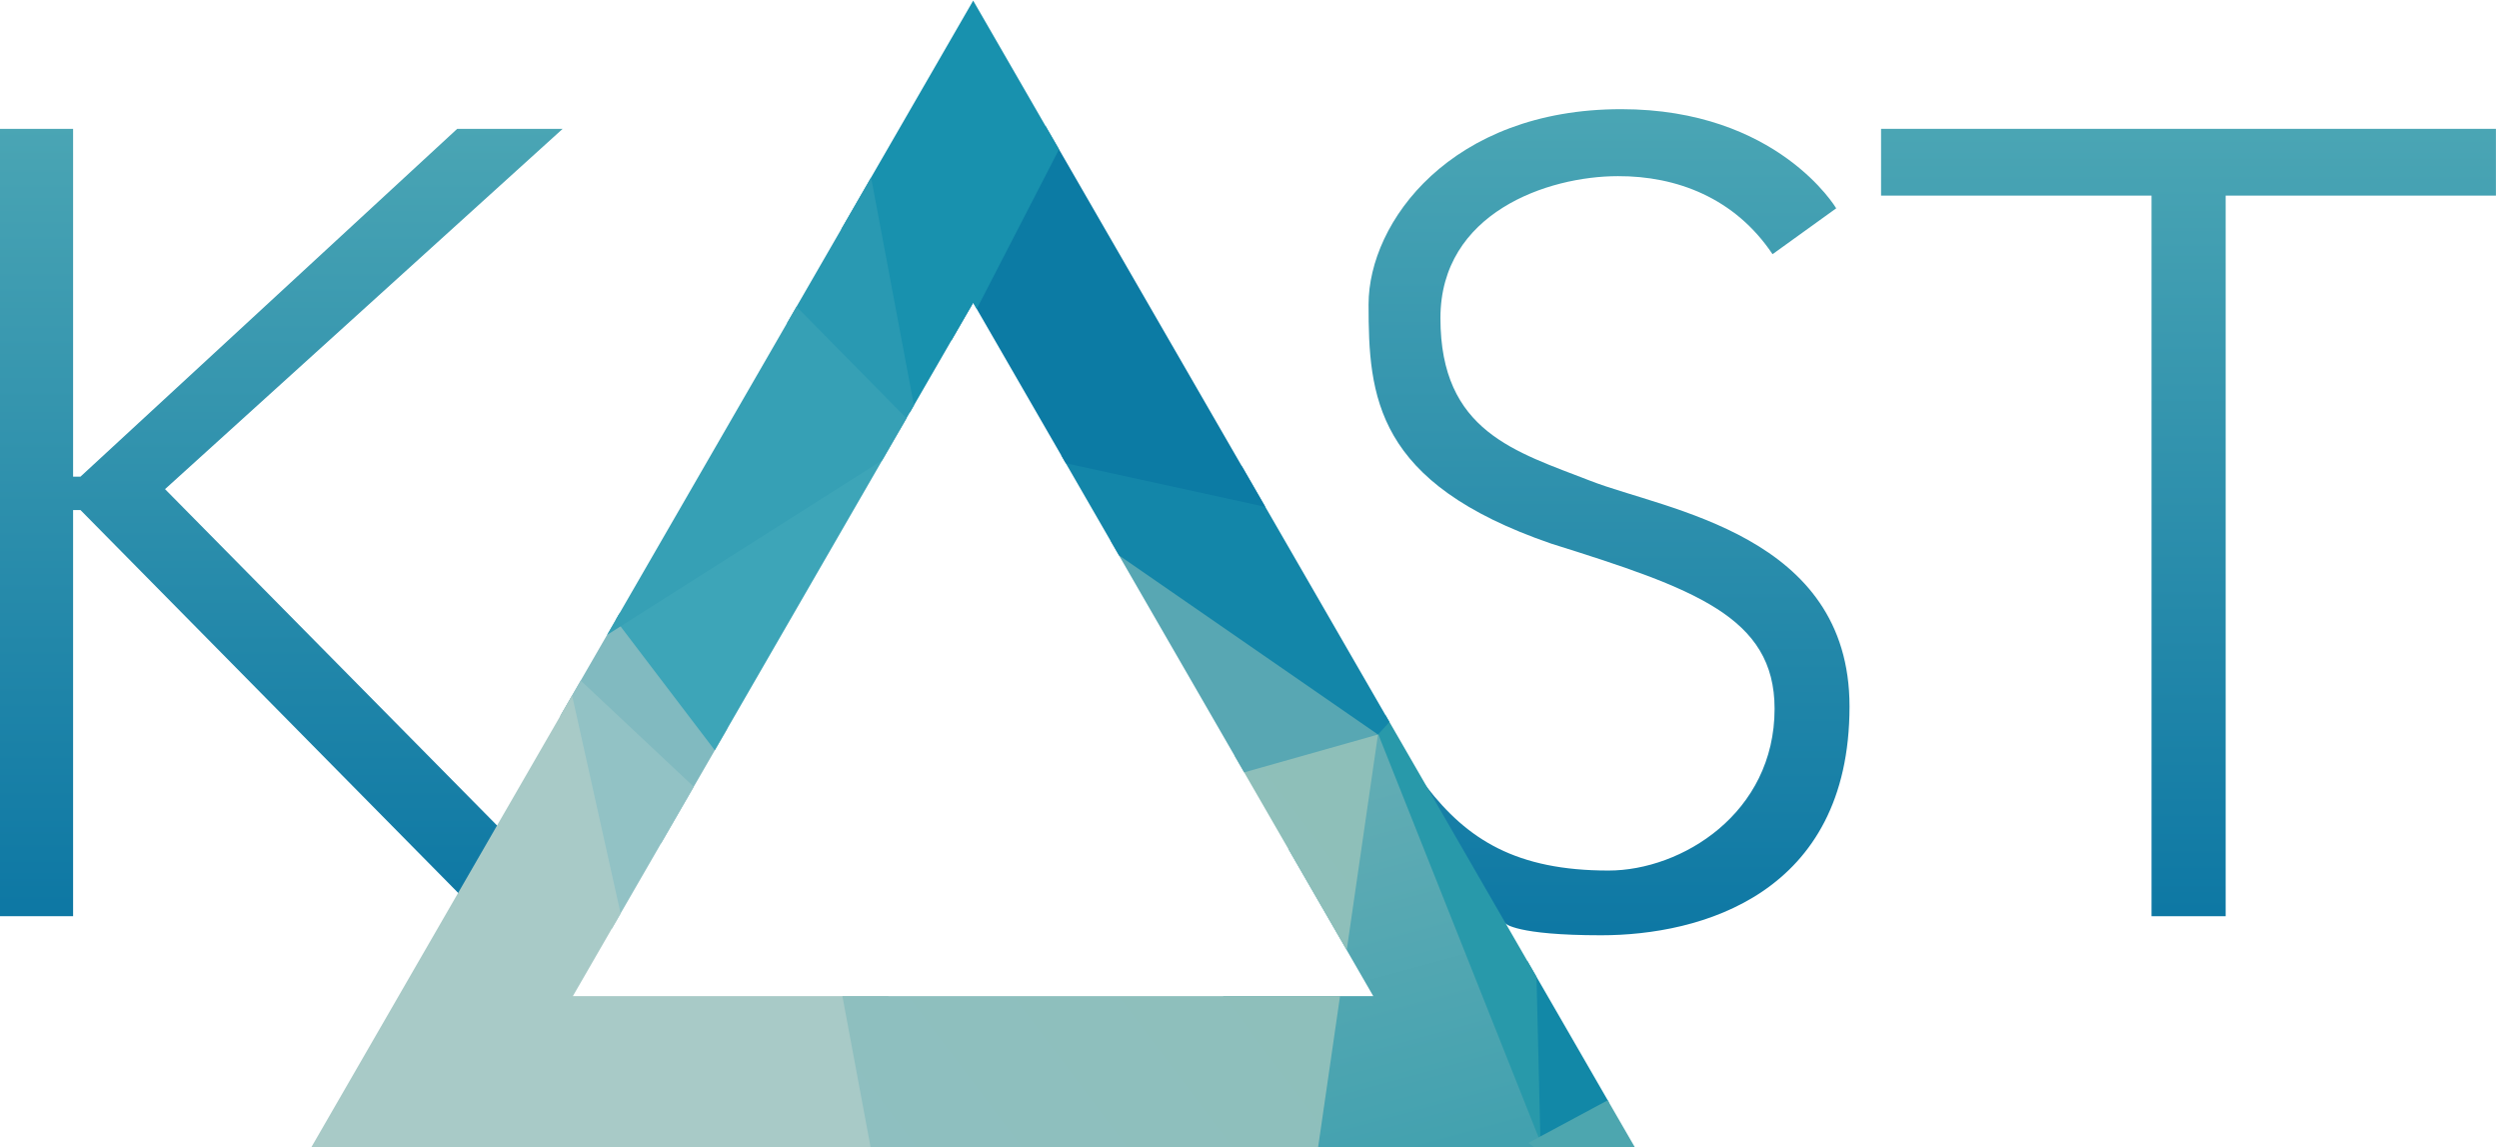
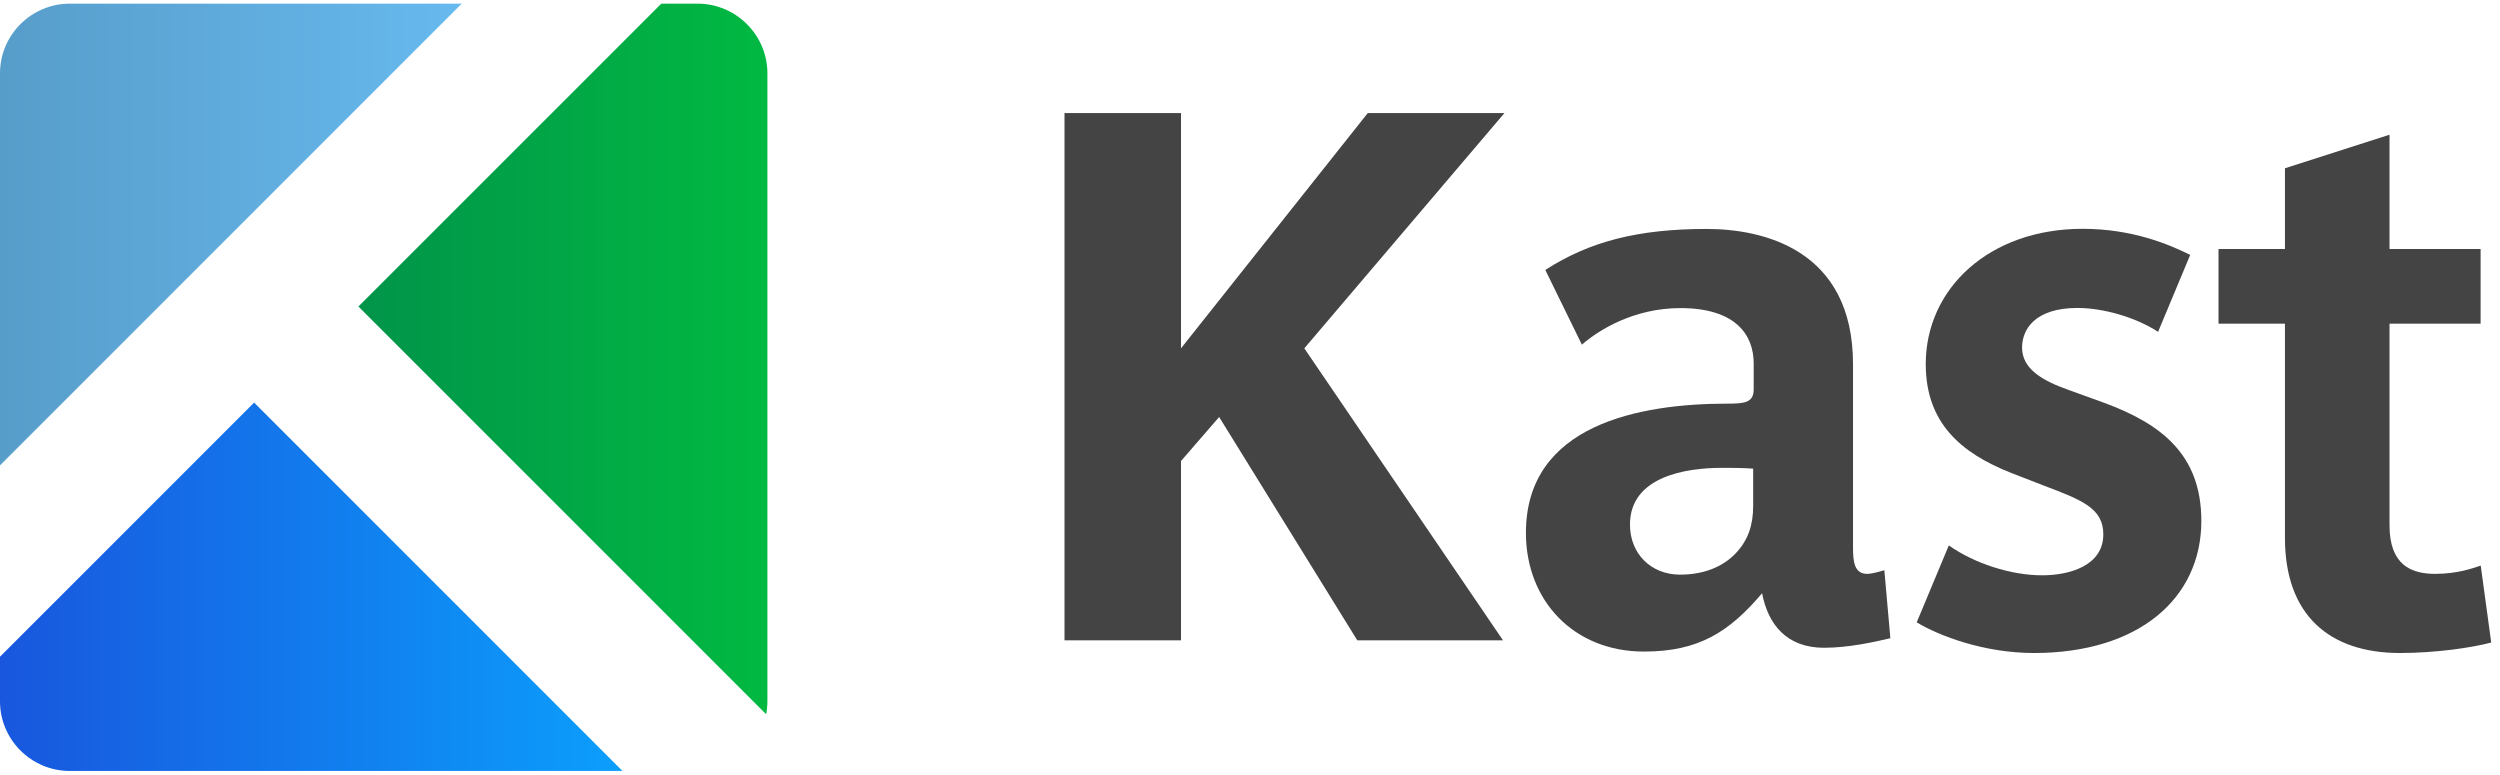
- <svg xmlns="http://www.w3.org/2000/svg" xmlns:xlink="http://www.w3.org/1999/xlink" version="1.1" id="Layer_1" x="0px" y="0px" viewBox="0 0 1220.5 559.9" style="enable-background:new 0 0 1220.5 559.9;" xml:space="preserve">
+ <svg xmlns="http://www.w3.org/2000/svg" xmlns:xlink="http://www.w3.org/1999/xlink" version="1.1" id="Layer_1" x="0px" y="0px" viewBox="0 0 1907.7 591.1" style="enable-background:new 0 0 1907.7 591.1;" xml:space="preserve">
  <style type="text/css">
- 	.st0{fill:url(#SVGID_1_);}
- 	.st1{fill:url(#SVGID_2_);}
- 	.st2{clip-path:url(#SVGID_4_);}
- 	.st3{fill:#81BAC0;}
- 	.st4{fill:#92C2C5;}
- 	.st5{fill:#A8CAC7;}
- 	.st6{fill:#1288A7;}
- 	.st7{fill:#2899AA;}
- 	.st8{fill:url(#SVGID_5_);}
- 	.st9{fill:url(#SVGID_6_);}
- 	.st10{fill:#58A7B3;}
- 	.st11{fill:#1386A9;}
- 	.st12{fill:#0C7BA4;}
- 	.st13{fill:#1891AE;}
- 	.st14{fill:#2999B2;}
- 	.st15{fill:#3DA5B8;}
- 	.st16{fill:#36A0B5;}
- 	.st17{fill:#4DA6AF;}
- 	.st18{fill:url(#SVGID_7_);}
+ 	.st0{clip-path:url(#SVGID_2_);fill:url(#SVGID_3_);}
+ 	.st1{clip-path:url(#SVGID_2_);fill:url(#SVGID_4_);}
+ 	.st2{clip-path:url(#SVGID_2_);fill:url(#SVGID_5_);}
+ 	.st3{fill:#444444;}
</style>
  <g>
-     <linearGradient id="SVGID_1_" gradientUnits="userSpaceOnUse" x1="785.901" y1="55.479" x2="785.901" y2="454.065">
-       <stop offset="0" style="stop-color:#4AA5B4" />
-       <stop offset="1" style="stop-color:#0E78A4" />
-     </linearGradient>
-     <path class="st0" d="M865.7,124.1l31.1-22.4c0,0-28.6-48.4-105-48.4c-83.1,0-123.4,55.1-123.4,95.3c0,44.9,3.1,87.2,89.2,116.8   c69.8,21.9,109.1,35.7,109.1,80.6c0,51-45.4,79-81.1,79c-44.9,0-68.9-15-89-41.1c-20.1-26.2-10.4-0.7-10.4-0.7l42.3,73.4l6.7-5.8   c0,0,5,5.8,46.8,5.8c48.4,0,121.3-19.9,121.3-111.7c0-84.1-89.7-95.8-126.4-110.1c-36.7-14.3-73.4-24-73.4-79.5   c0-51.5,52.5-69.3,86.7-69.3C818.8,85.9,847.3,96.6,865.7,124.1z" />
-     <linearGradient id="SVGID_2_" gradientUnits="userSpaceOnUse" x1="143.262" y1="61.898" x2="143.262" y2="441.934">
-       <stop offset="0" style="stop-color:#4AA5B4" />
-       <stop offset="1" style="stop-color:#0E78A4" />
-     </linearGradient>
-     <polygon class="st1" points="80.6,238.8 274.8,62.9 223.3,62.9 39.3,232.7 35.7,232.7 35.7,62.9 0,62.9 0,447.3 35.7,447.3    35.7,249 39.3,249 235,447.3 286.5,447.3  " />
    <g>
      <defs>
-         <path id="SVGID_3_" d="M475.3,0.3L152.1,560h646.3L475.3,0.3z M475.3,147.8l195.4,338.5H279.8L475.3,147.8z" />
+         <path id="SVGID_1_" d="M532.4,588.3H53.2C23.9,588.3,0,564.4,0,535.2V55.9C0,26.7,23.9,2.8,53.2,2.8h479.2     c29.2,0,53.2,23.9,53.2,53.2v479.2C585.5,564.4,561.6,588.3,532.4,588.3z" />
      </defs>
-       <clipPath id="SVGID_4_">
-         <use xlink:href="#SVGID_3_" style="overflow:visible;" />
+       <clipPath id="SVGID_2_">
+         <use xlink:href="#SVGID_1_" style="overflow:visible;" />
      </clipPath>
-       <g class="st2">
-         <polygon class="st3" points="289.1,284.2 383.9,386.7 321.7,412.1 246.2,314.3    " />
-         <polygon class="st4" points="266.1,315.8 299.8,458 351.3,419.8 341.6,386.7    " />
-         <polygon class="st5" points="273.8,314.3 308.4,469.8 424.7,445.8 459.9,602.3 106,565.6    " />
-         <polygon class="st6" points="745.9,467.2 743.8,560 796.9,532.5    " />
-         <polygon class="st7" points="671,357.6 752.5,563.6 748.4,392.8 700,314.3    " />
-         <linearGradient id="SVGID_5_" gradientUnits="userSpaceOnUse" x1="613.931" y1="397.221" x2="662.88" y2="576.188">
-           <stop offset="0" style="stop-color:#61ACB4" />
-           <stop offset="1" style="stop-color:#42A1AF" />
-         </linearGradient>
-         <polygon class="st8" points="673,358.1 765.3,590.1 561.8,567.1 637.3,396.3    " />
-         <linearGradient id="SVGID_6_" gradientUnits="userSpaceOnUse" x1="656.084" y1="393.316" x2="426.639" y2="566.165">
-           <stop offset="0" style="stop-color:#8EBFB9" />
-           <stop offset="1" style="stop-color:#8EBFC0" />
-         </linearGradient>
-         <polygon class="st9" points="673,358.6 638.3,597.7 428.8,579.4 395.1,398.9    " />
-         <polygon class="st10" points="586.3,383.1 673,358.6 642.4,311.7 533.8,259.7 542.5,351.5    " />
-         <polygon class="st11" points="498.1,221 647,230.1 678.6,352.5 673,358.6 522.6,254.6    " />
-         <polygon class="st12" points="518.1,45.2 462.9,163.9 508.3,223.5 634.2,251 610.3,97.1    " />
-         <polygon class="st13" points="519.5,68.5 452.7,198 430.3,206.7 395.1,34.4 461.4,-12.5 524.6,23.7    " />
-         <polygon class="st14" points="420.6,60.9 450.7,221 364,138.4    " />
-         <polygon class="st15" points="299.8,301.5 358.4,378.5 452.7,201.1    " />
-         <polygon class="st16" points="289.2,314.6 450.6,212.2 380.3,140.9    " />
-         <polygon class="st17" points="801.5,528.4 746.4,558 772.4,576.3 811.6,564.6    " />
-       </g>
+       <linearGradient id="SVGID_3_" gradientUnits="userSpaceOnUse" x1="0" y1="97.474" x2="515.238" y2="97.474">
+         <stop offset="0" style="stop-color:#579DCA" />
+         <stop offset="1" style="stop-color:#6EC6FF" />
+       </linearGradient>
+       <polygon class="st0" points="515.2,-160.1 0,-160.1 0,355.1   " />
+       <linearGradient id="SVGID_4_" gradientUnits="userSpaceOnUse" x1="273.458" y1="233.871" x2="599.153" y2="233.871">
+         <stop offset="0" style="stop-color:#01944A" />
+         <stop offset="1" style="stop-color:#01BB41" />
+       </linearGradient>
+       <polygon class="st1" points="273.5,233.9 599.2,559.6 599.2,-91.8   " />
+       <linearGradient id="SVGID_5_" gradientUnits="userSpaceOnUse" x1="-131.781" y1="470.024" x2="519.607" y2="470.024">
+         <stop offset="0" style="stop-color:#1C43D5" />
+         <stop offset="1" style="stop-color:#0AA5FF" />
+       </linearGradient>
+       <polygon class="st2" points="193.9,307.2 -131.8,632.9 519.6,632.9   " />
    </g>
-     <linearGradient id="SVGID_7_" gradientUnits="userSpaceOnUse" x1="1068.855" y1="65.061" x2="1068.855" y2="445.002">
-       <stop offset="0" style="stop-color:#4AA5B4" />
-       <stop offset="1" style="stop-color:#0E78A4" />
-     </linearGradient>
-     <polygon class="st18" points="1219,62.9 918.7,62.9 918.7,95.5 1050.8,95.5 1050.8,447.3 1087,447.3 1087,95.5 1219,95.5  " />
+     <g>
+       <path class="st3" d="M1035.7,488.6L930.3,318.2l-29.1,33.6v136.8h-88.9V86.3h88.9v179.5l142.5-179.5H1148L995.3,265.8l151.6,222.8    H1035.7z" />
+       <path class="st3" d="M1391.9,494.3c-28.5,0-42.7-17.7-47.3-41.6c-25.1,29.6-48.4,44.5-90.1,44.5c-53.6,0-90.1-38.8-90.1-90.6    c0-82.6,86.6-98.6,153.9-98.6c12.5,0,19.9-0.6,19.9-10.8v-19.9c0-21.7-13.7-42.2-55.9-42.2c-35.3,0-62.1,16.5-75.2,27.9l-27.9-57    c33.6-21.7,70.7-31.3,123.1-31.3c42.7,0,111.7,15.4,111.7,103.2V418c0,10.8,1.1,19.9,10.8,19.9c3.4,0,9.7-1.7,13.1-2.8l4.6,51.9    C1430.7,489.8,1410.8,494.3,1391.9,494.3z M1337.8,357.6c-8.5-0.6-17.1-0.6-23.9-0.6c-27.9,0-70.1,6.8-70.1,43.3    c0,22.2,16,38.2,38.2,38.2c17.7,0,32.5-5.7,42.7-16.5c9.1-9.7,13.1-21.1,13.1-35.9V357.6z" />
+       <path class="st3" d="M1552.1,498.3c-38.2,0-72.4-13.1-89.5-23.4l24.5-58.7c19.4,13.7,47.3,22.8,71.2,22.8    c21.1,0,46.7-7.4,46.7-31.3c0-19.9-16.5-26.2-45-37L1535,361c-39.3-15.4-65.5-38.8-65.5-83.2c0-57.6,48.4-103.2,119.7-103.2    c38.2,0,66.1,12,82.1,19.9l-24.5,58.7c-17.7-11.4-42.2-18.2-61.6-18.2c-32.5,0-42.2,16.5-42.2,30.2c0,16,14.8,25.1,35.9,32.5    l26.8,9.7c43.3,16,74.1,39.3,74.1,90.1C1679.8,456.7,1631.9,498.3,1552.1,498.3z" />
+       <path class="st3" d="M1831.4,498.3c-54.1,0-87.8-29.1-87.8-87.8V247h-50.7v-57h50.7v-61.6l79.8-25.6V190h69.5v57h-69.5v153.9    c0,30.2,16.5,37,34.8,37c16.5,0,27.9-4,34.8-6.3l8,58.7C1886.1,494.3,1858.2,498.3,1831.4,498.3z" />
+     </g>
  </g>
</svg>
